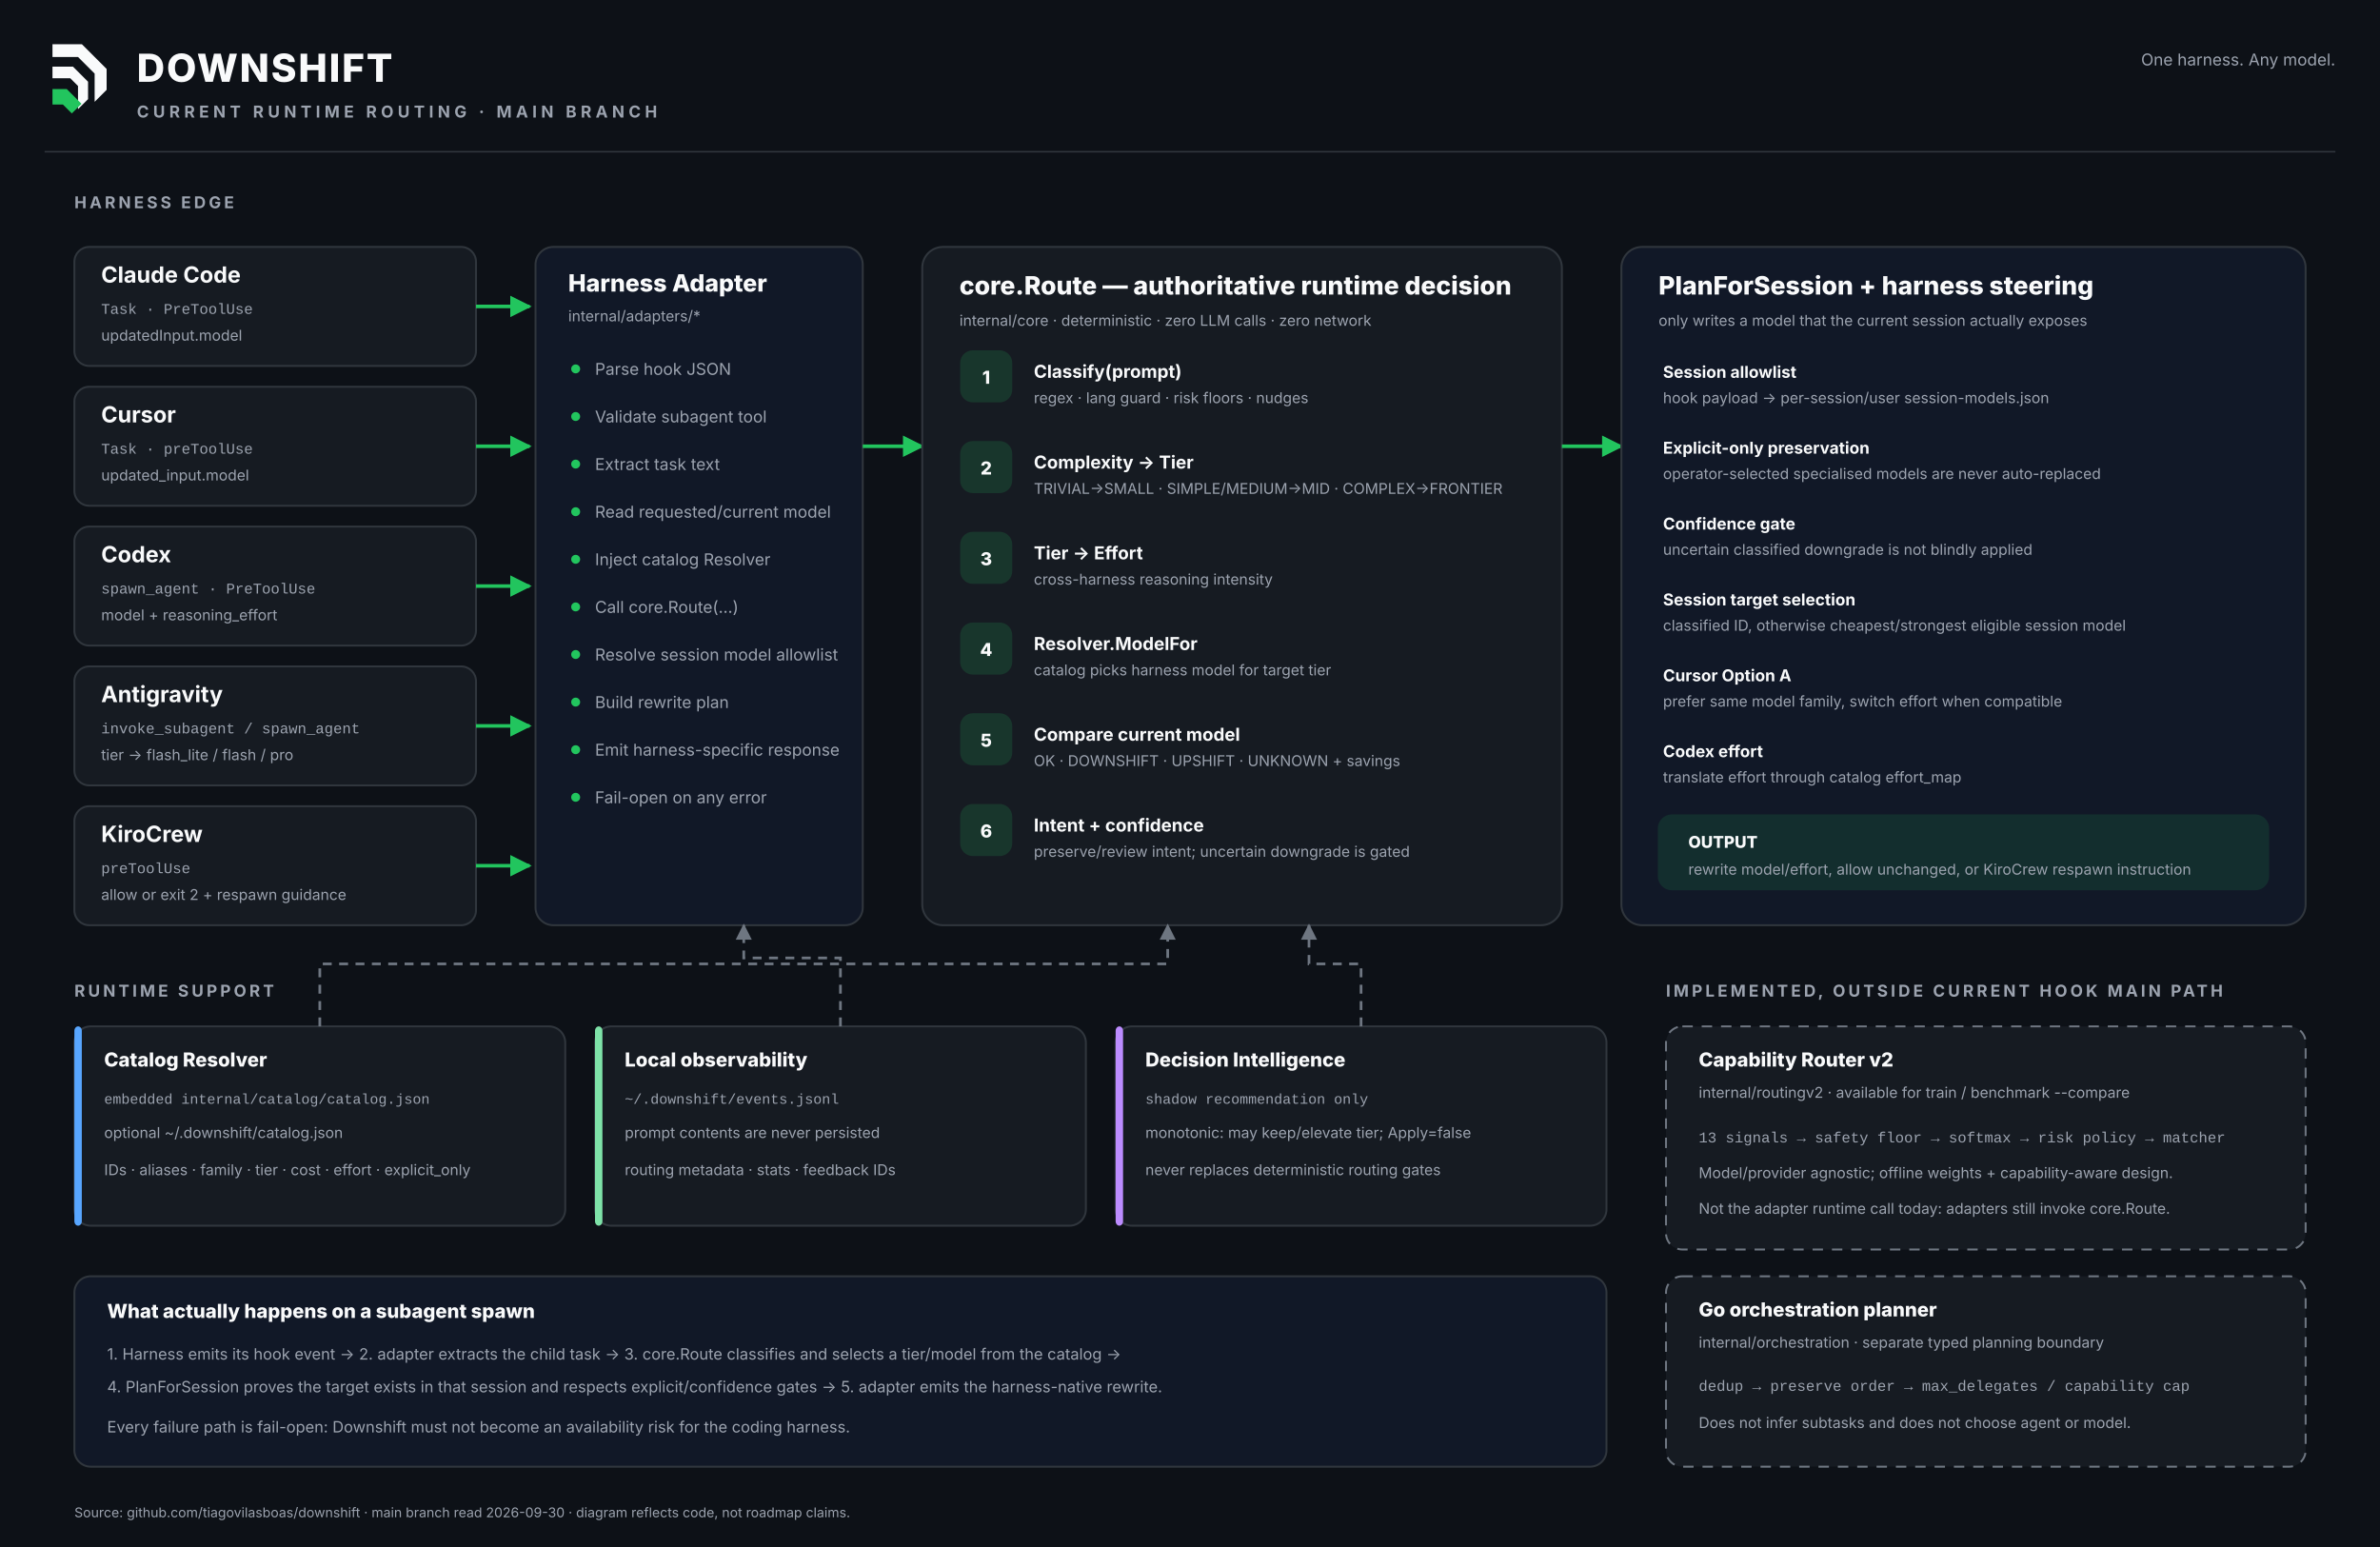
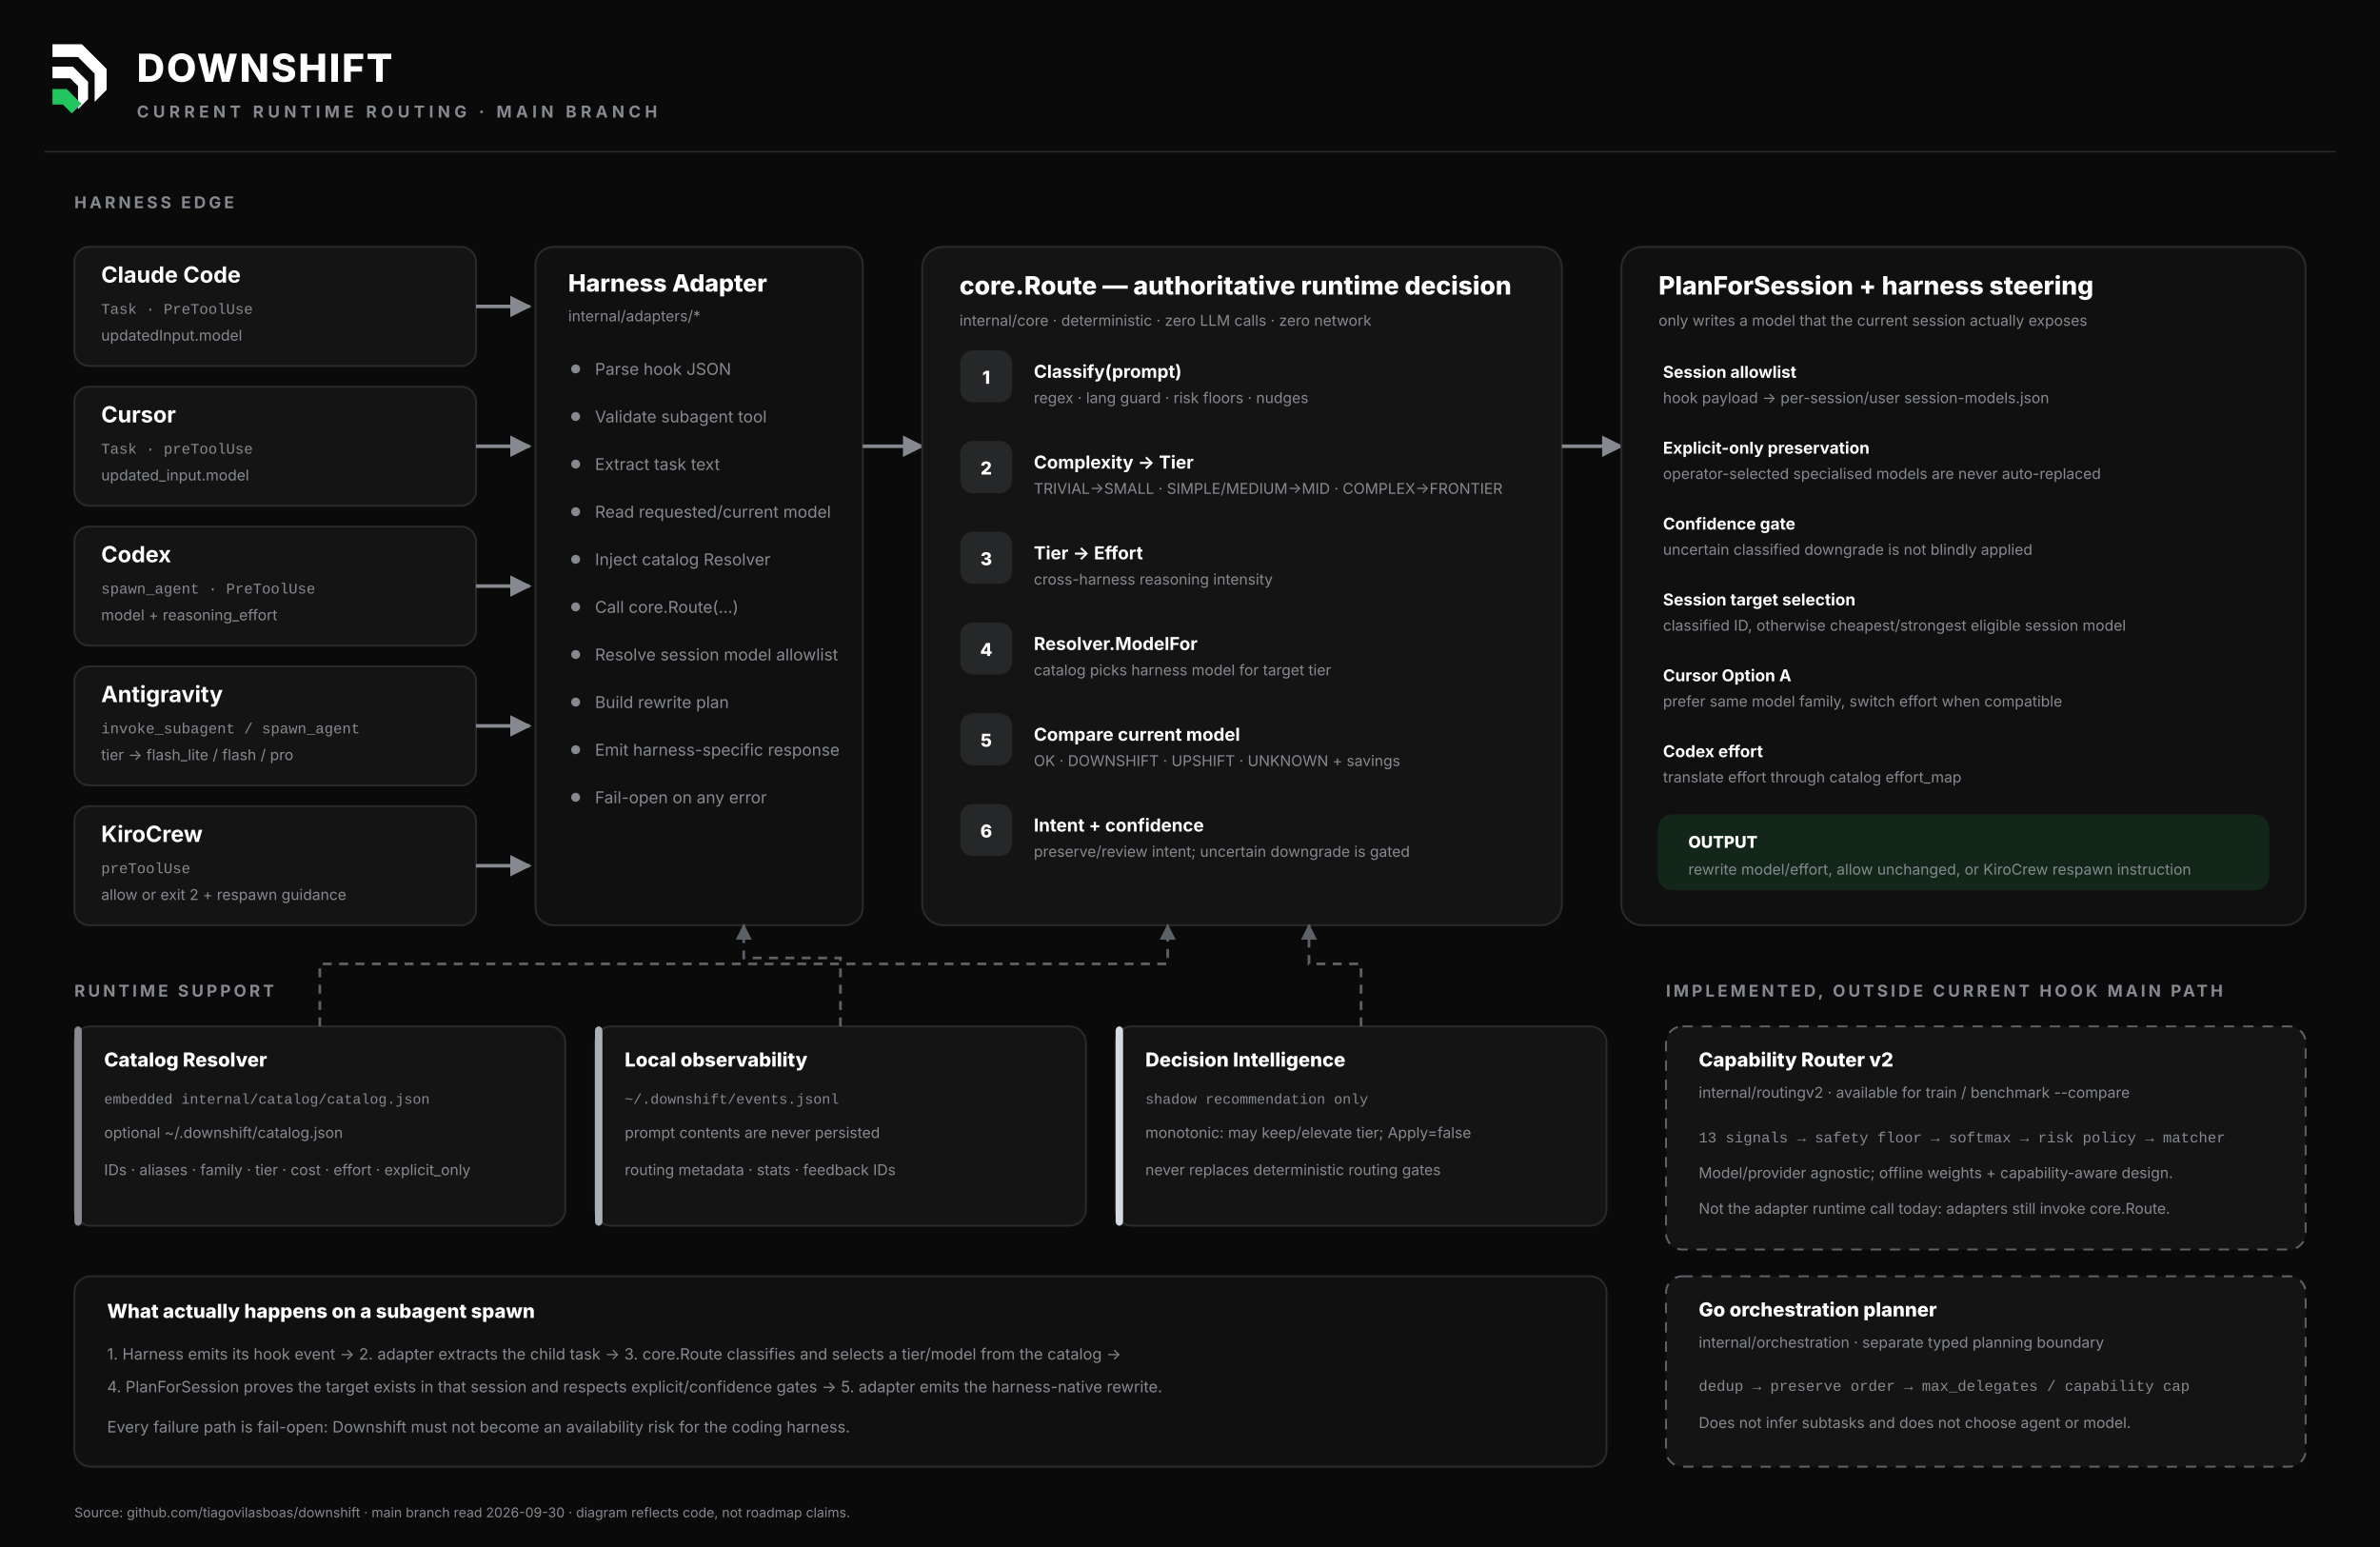
<svg xmlns="http://www.w3.org/2000/svg" width="1600" height="1040" viewBox="0 0 1600 1040" role="img" aria-labelledby="title desc">
  <defs>
    <marker id="arr" viewBox="0 0 10 10" refX="9" refY="5" markerWidth="6" markerHeight="6" orient="auto-start-reverse">
-       <path d="M0 0 L10 5 L0 10 z" fill="#22C55E" />
+       <path d="M0 0 L10 5 L0 10 z" fill="#868A90" />
    </marker>
    <marker id="arr-muted" viewBox="0 0 10 10" refX="9" refY="5" markerWidth="6" markerHeight="6" orient="auto-start-reverse">
-       <path d="M0 0 L10 5 L0 10 z" fill="#6E7681" />
+       <path d="M0 0 L10 5 L0 10 z" fill="#5C6168" />
    </marker>
    <style>
-     .t{font-family:Inter,ui-sans-serif,system-ui,-apple-system,'Segoe UI',sans-serif;fill:#F9FAFB}
-     .m{font-family:Inter,ui-sans-serif,system-ui,-apple-system,'Segoe UI',sans-serif;fill:#9CA3AF}
-     .mono{font-family:'SFMono-Regular',Consolas,'Liberation Mono',monospace;fill:#9CA3AF}
-     .box{fill:#161B22;stroke:#30363D;stroke-width:1.3}
-     .box2{fill:#111827;stroke:#30363D;stroke-width:1.3}
-     .dash{fill:#161B22;stroke:#6E7681;stroke-width:1.3;stroke-dasharray:7 6}
-     .arrow{fill:none;stroke:#22C55E;stroke-width:2.4;marker-end:url(#arr)}
-     .arrowm{fill:none;stroke:#6E7681;stroke-width:1.8;stroke-dasharray:6 5;marker-end:url(#arr-muted)}
+     .t{font-family:Inter,ui-sans-serif,system-ui,-apple-system,'Segoe UI',sans-serif;fill:#FFFFFF}
+     .m{font-family:Inter,ui-sans-serif,system-ui,-apple-system,'Segoe UI',sans-serif;fill:#868A90}
+     .mono{font-family:'SFMono-Regular',Consolas,'Liberation Mono',monospace;fill:#868A90}
+     .box{fill:#141414;stroke:#2A2A2A;stroke-width:1.3}
+     .box2{fill:#101010;stroke:#2A2A2A;stroke-width:1.3}
+     .dash{fill:#141414;stroke:#5C6168;stroke-width:1.3;stroke-dasharray:7 6}
+     .arrow{fill:none;stroke:#868A90;stroke-width:2.4;marker-end:url(#arr)}
+     .arrowm{fill:none;stroke:#5C6168;stroke-width:1.8;stroke-dasharray:6 5;marker-end:url(#arr-muted)}
  </style>
  </defs>
  <g id="optional-background">
-     <rect width="1600" height="1040" fill="#0D1117" />
+     <rect width="1600" height="1040" fill="#0A0A0A" />
  </g>
  <g transform="translate(28 24) scale(.26)">
-     <path d="M28 22 H104 L168 86 V140 L137 171 V98 L94 55 H28 Z" fill="#F9FAFB" />
-     <path d="M28 80 H81 L120 119 V164 L94 190 V130 L74 110 H28 Z" fill="#F9FAFB" />
+     <path d="M28 22 H104 L168 86 V140 L137 171 V98 L94 55 H28 Z" fill="#FFFFFF" />
+     <path d="M28 80 H81 L120 119 V164 L94 190 V130 L74 110 H28 Z" fill="#FFFFFF" />
    <path d="M28 138 H65 L103 176 L78 201 L55 178 H28 Z" fill="#22C55E" />
  </g>
  <text x="92" y="55" class="t" font-size="26" font-weight="800" letter-spacing="1.2">DOWNSHIFT</text>
  <text x="92" y="79" class="m" font-size="11" font-weight="700" letter-spacing="2.8">CURRENT RUNTIME ROUTING · MAIN BRANCH</text>
-   <text x="1570" y="44" class="m" text-anchor="end" font-size="11">One harness. Any model.</text>
-   <line x1="30" y1="102" x2="1570" y2="102" stroke="#30363D" />
+   <line x1="30" y1="102" x2="1570" y2="102" stroke="#2A2A2A" />
  <text x="50" y="140" class="m" font-size="11" font-weight="700" letter-spacing="2">HARNESS EDGE</text>
  <rect x="50" y="166" width="270" height="80" rx="10" class="box" />
  <text x="68" y="190" class="t" font-size="15" font-weight="700">Claude Code</text>
  <text x="68" y="211" class="mono" font-size="10">Task · PreToolUse</text>
  <text x="68" y="229" class="m" font-size="10">updatedInput.model</text>
  <path d="M320 206 H356" class="arrow" />
  <rect x="50" y="260" width="270" height="80" rx="10" class="box" />
  <text x="68" y="284" class="t" font-size="15" font-weight="700">Cursor</text>
  <text x="68" y="305" class="mono" font-size="10">Task · preToolUse</text>
  <text x="68" y="323" class="m" font-size="10">updated_input.model</text>
  <path d="M320 300 H356" class="arrow" />
  <rect x="50" y="354" width="270" height="80" rx="10" class="box" />
  <text x="68" y="378" class="t" font-size="15" font-weight="700">Codex</text>
  <text x="68" y="399" class="mono" font-size="10">spawn_agent · PreToolUse</text>
  <text x="68" y="417" class="m" font-size="10">model + reasoning_effort</text>
  <path d="M320 394 H356" class="arrow" />
  <rect x="50" y="448" width="270" height="80" rx="10" class="box" />
  <text x="68" y="472" class="t" font-size="15" font-weight="700">Antigravity</text>
  <text x="68" y="493" class="mono" font-size="10">invoke_subagent / spawn_agent</text>
  <text x="68" y="511" class="m" font-size="10">tier → flash_lite / flash / pro</text>
  <path d="M320 488 H356" class="arrow" />
  <rect x="50" y="542" width="270" height="80" rx="10" class="box" />
  <text x="68" y="566" class="t" font-size="15" font-weight="700">KiroCrew</text>
  <text x="68" y="587" class="mono" font-size="10">preToolUse</text>
  <text x="68" y="605" class="m" font-size="10">allow or exit 2 + respawn guidance</text>
  <path d="M320 582 H356" class="arrow" />
  <rect x="360" y="166" width="220" height="456" rx="12" class="box2" />
  <text x="382" y="196" class="t" font-size="16" font-weight="800">Harness Adapter</text>
  <text x="382" y="216" class="m" font-size="10">internal/adapters/*</text>
-   <circle cx="387" cy="248" r="3" fill="#22C55E" />
+   <circle cx="387" cy="248" r="3" fill="#868A90" />
  <text x="400" y="252" class="m" font-size="11">Parse hook JSON</text>
-   <circle cx="387" cy="280" r="3" fill="#22C55E" />
+   <circle cx="387" cy="280" r="3" fill="#868A90" />
  <text x="400" y="284" class="m" font-size="11">Validate subagent tool</text>
-   <circle cx="387" cy="312" r="3" fill="#22C55E" />
+   <circle cx="387" cy="312" r="3" fill="#868A90" />
  <text x="400" y="316" class="m" font-size="11">Extract task text</text>
-   <circle cx="387" cy="344" r="3" fill="#22C55E" />
+   <circle cx="387" cy="344" r="3" fill="#868A90" />
  <text x="400" y="348" class="m" font-size="11">Read requested/current model</text>
-   <circle cx="387" cy="376" r="3" fill="#22C55E" />
+   <circle cx="387" cy="376" r="3" fill="#868A90" />
  <text x="400" y="380" class="m" font-size="11">Inject catalog Resolver</text>
-   <circle cx="387" cy="408" r="3" fill="#22C55E" />
+   <circle cx="387" cy="408" r="3" fill="#868A90" />
  <text x="400" y="412" class="m" font-size="11">Call core.Route(...)</text>
-   <circle cx="387" cy="440" r="3" fill="#22C55E" />
+   <circle cx="387" cy="440" r="3" fill="#868A90" />
  <text x="400" y="444" class="m" font-size="11">Resolve session model allowlist</text>
-   <circle cx="387" cy="472" r="3" fill="#22C55E" />
+   <circle cx="387" cy="472" r="3" fill="#868A90" />
  <text x="400" y="476" class="m" font-size="11">Build rewrite plan</text>
-   <circle cx="387" cy="504" r="3" fill="#22C55E" />
+   <circle cx="387" cy="504" r="3" fill="#868A90" />
  <text x="400" y="508" class="m" font-size="11">Emit harness-specific response</text>
-   <circle cx="387" cy="536" r="3" fill="#22C55E" />
+   <circle cx="387" cy="536" r="3" fill="#868A90" />
  <text x="400" y="540" class="m" font-size="11">Fail-open on any error</text>
  <path d="M580 300 H620" class="arrow" />
  <rect x="620" y="166" width="430" height="456" rx="14" class="box" stroke="#22C55E" stroke-width="1.6" />
  <text x="645" y="198" class="t" font-size="17" font-weight="800">core.Route — authoritative runtime decision</text>
  <text x="645" y="219" class="m" font-size="10">internal/core · deterministic · zero LLM calls · zero network</text>
-   <rect x="646" y="236" width="34" height="34" rx="8" fill="#22C55E" opacity="0.16" stroke="#22C55E" />
+   <rect x="646" y="236" width="34" height="34" rx="8" fill="#868A90" opacity="0.16" stroke="#868A90" />
  <text x="663" y="258" text-anchor="middle" class="t" font-size="12" font-weight="800">1</text>
  <text x="695" y="254" class="t" font-size="12" font-weight="700">Classify(prompt)</text>
  <text x="695" y="271" class="m" font-size="10">regex · lang guard · risk floors · nudges</text>
-   <rect x="646" y="297" width="34" height="34" rx="8" fill="#22C55E" opacity="0.16" stroke="#22C55E" />
+   <rect x="646" y="297" width="34" height="34" rx="8" fill="#868A90" opacity="0.16" stroke="#868A90" />
  <text x="663" y="319" text-anchor="middle" class="t" font-size="12" font-weight="800">2</text>
  <text x="695" y="315" class="t" font-size="12" font-weight="700">Complexity → Tier</text>
  <text x="695" y="332" class="m" font-size="10">TRIVIAL→SMALL · SIMPLE/MEDIUM→MID · COMPLEX→FRONTIER</text>
-   <rect x="646" y="358" width="34" height="34" rx="8" fill="#22C55E" opacity="0.16" stroke="#22C55E" />
+   <rect x="646" y="358" width="34" height="34" rx="8" fill="#868A90" opacity="0.16" stroke="#868A90" />
  <text x="663" y="380" text-anchor="middle" class="t" font-size="12" font-weight="800">3</text>
  <text x="695" y="376" class="t" font-size="12" font-weight="700">Tier → Effort</text>
  <text x="695" y="393" class="m" font-size="10">cross-harness reasoning intensity</text>
-   <rect x="646" y="419" width="34" height="34" rx="8" fill="#22C55E" opacity="0.16" stroke="#22C55E" />
+   <rect x="646" y="419" width="34" height="34" rx="8" fill="#868A90" opacity="0.16" stroke="#868A90" />
  <text x="663" y="441" text-anchor="middle" class="t" font-size="12" font-weight="800">4</text>
  <text x="695" y="437" class="t" font-size="12" font-weight="700">Resolver.ModelFor</text>
  <text x="695" y="454" class="m" font-size="10">catalog picks harness model for target tier</text>
-   <rect x="646" y="480" width="34" height="34" rx="8" fill="#22C55E" opacity="0.16" stroke="#22C55E" />
+   <rect x="646" y="480" width="34" height="34" rx="8" fill="#868A90" opacity="0.16" stroke="#868A90" />
  <text x="663" y="502" text-anchor="middle" class="t" font-size="12" font-weight="800">5</text>
  <text x="695" y="498" class="t" font-size="12" font-weight="700">Compare current model</text>
  <text x="695" y="515" class="m" font-size="10">OK · DOWNSHIFT · UPSHIFT · UNKNOWN + savings</text>
-   <rect x="646" y="541" width="34" height="34" rx="8" fill="#22C55E" opacity="0.16" stroke="#22C55E" />
+   <rect x="646" y="541" width="34" height="34" rx="8" fill="#868A90" opacity="0.16" stroke="#868A90" />
  <text x="663" y="563" text-anchor="middle" class="t" font-size="12" font-weight="800">6</text>
  <text x="695" y="559" class="t" font-size="12" font-weight="700">Intent + confidence</text>
  <text x="695" y="576" class="m" font-size="10">preserve/review intent; uncertain downgrade is gated</text>
  <path d="M1050 300 H1090" class="arrow" />
  <rect x="1090" y="166" width="460" height="456" rx="14" class="box2" />
  <text x="1115" y="198" class="t" font-size="17" font-weight="800">PlanForSession + harness steering</text>
  <text x="1115" y="219" class="m" font-size="10">only writes a model that the current session actually exposes</text>
  <text x="1118" y="254" class="t" font-size="11" font-weight="700">Session allowlist</text>
  <text x="1118" y="271" class="m" font-size="10">hook payload → per-session/user session-models.json</text>
  <text x="1118" y="305" class="t" font-size="11" font-weight="700">Explicit-only preservation</text>
  <text x="1118" y="322" class="m" font-size="10">operator-selected specialised models are never auto-replaced</text>
  <text x="1118" y="356" class="t" font-size="11" font-weight="700">Confidence gate</text>
  <text x="1118" y="373" class="m" font-size="10">uncertain classified downgrade is not blindly applied</text>
  <text x="1118" y="407" class="t" font-size="11" font-weight="700">Session target selection</text>
  <text x="1118" y="424" class="m" font-size="10">classified ID, otherwise cheapest/strongest eligible session model</text>
  <text x="1118" y="458" class="t" font-size="11" font-weight="700">Cursor Option A</text>
  <text x="1118" y="475" class="m" font-size="10">prefer same model family, switch effort when compatible</text>
  <text x="1118" y="509" class="t" font-size="11" font-weight="700">Codex effort</text>
  <text x="1118" y="526" class="m" font-size="10">translate effort through catalog effort_map</text>
  <rect x="1115" y="548" width="410" height="50" rx="9" fill="#22C55E" opacity="0.13" stroke="#22C55E" />
  <text x="1135" y="570" class="t" font-size="11" font-weight="800">OUTPUT</text>
  <text x="1135" y="588" class="m" font-size="10">rewrite model/effort, allow unchanged, or KiroCrew respawn instruction</text>
  <text x="50" y="670" class="m" font-size="11" font-weight="700" letter-spacing="2">RUNTIME SUPPORT</text>
  <rect x="50" y="690" width="330" height="134" rx="11" class="box" />
-   <rect x="50" y="690" width="5" height="134" rx="3" fill="#58A6FF" />
+   <rect x="50" y="690" width="5" height="134" rx="3" fill="#868A90" />
  <text x="70" y="717" class="t" font-size="13" font-weight="800">Catalog Resolver</text>
  <text x="70" y="742" class="mono" font-size="9.6">embedded internal/catalog/catalog.json</text>
  <text x="70" y="765" class="m" font-size="10">optional ~/.downshift/catalog.json</text>
  <text x="70" y="790" class="m" font-size="10">IDs · aliases · family · tier · cost · effort · explicit_only</text>
  <rect x="400" y="690" width="330" height="134" rx="11" class="box" />
-   <rect x="400" y="690" width="5" height="134" rx="3" fill="#7EE2A8" />
+   <rect x="400" y="690" width="5" height="134" rx="3" fill="#AAB0B8" />
  <text x="420" y="717" class="t" font-size="13" font-weight="800">Local observability</text>
  <text x="420" y="742" class="mono" font-size="9.6">~/.downshift/events.jsonl</text>
  <text x="420" y="765" class="m" font-size="10">prompt contents are never persisted</text>
  <text x="420" y="790" class="m" font-size="10">routing metadata · stats · feedback IDs</text>
  <rect x="750" y="690" width="330" height="134" rx="11" class="box" />
-   <rect x="750" y="690" width="5" height="134" rx="3" fill="#BC8CFF" />
+   <rect x="750" y="690" width="5" height="134" rx="3" fill="#D6DAE2" />
  <text x="770" y="717" class="t" font-size="13" font-weight="800">Decision Intelligence</text>
  <text x="770" y="742" class="mono" font-size="9.6">shadow recommendation only</text>
  <text x="770" y="765" class="m" font-size="10">monotonic: may keep/elevate tier; Apply=false</text>
  <text x="770" y="790" class="m" font-size="10">never replaces deterministic routing gates</text>
  <path d="M215 690 V648 H785 V622" class="arrowm" />
  <path d="M565 690 V644 H500 V622" class="arrowm" />
  <path d="M915 690 V648 H880 V622" class="arrowm" />
  <text x="1120" y="670" class="m" font-size="11" font-weight="700" letter-spacing="2">IMPLEMENTED, OUTSIDE CURRENT HOOK MAIN PATH</text>
  <rect x="1120" y="690" width="430" height="150" rx="11" class="dash" />
  <text x="1142" y="717" class="t" font-size="13" font-weight="800">Capability Router v2</text>
  <text x="1142" y="738" class="m" font-size="10">internal/routingv2 · available for train / benchmark --compare</text>
  <text x="1142" y="768" class="mono" font-size="10">13 signals → safety floor → softmax → risk policy → matcher</text>
  <text x="1142" y="792" class="m" font-size="10">Model/provider agnostic; offline weights + capability-aware design.</text>
  <text x="1142" y="816" class="m" font-size="10">Not the adapter runtime call today: adapters still invoke core.Route.</text>
  <rect x="1120" y="858" width="430" height="128" rx="11" class="dash" />
  <text x="1142" y="885" class="t" font-size="13" font-weight="800">Go orchestration planner</text>
  <text x="1142" y="906" class="m" font-size="10">internal/orchestration · separate typed planning boundary</text>
  <text x="1142" y="935" class="mono" font-size="10">dedup → preserve order → max_delegates / capability cap</text>
  <text x="1142" y="960" class="m" font-size="10">Does not infer subtasks and does not choose agent or model.</text>
  <rect x="50" y="858" width="1030" height="128" rx="11" class="box2" />
  <text x="72" y="886" class="t" font-size="13" font-weight="800">What actually happens on a subagent spawn</text>
  <text x="72" y="914" class="m" font-size="10.5">1. Harness emits its hook event → 2. adapter extracts the child task → 3. core.Route classifies and selects a tier/model from the catalog →</text>
  <text x="72" y="936" class="m" font-size="10.5">4. PlanForSession proves the target exists in that session and respects explicit/confidence gates → 5. adapter emits the harness-native rewrite.</text>
  <text x="72" y="963" class="m" font-size="10.5">Every failure path is fail-open: Downshift must not become an availability risk for the coding harness.</text>
  <text x="50" y="1020" class="m" font-size="9">Source: github.com/tiagovilasboas/downshift · main branch read 2026-09-30 · diagram reflects code, not roadmap claims.</text>
</svg>
